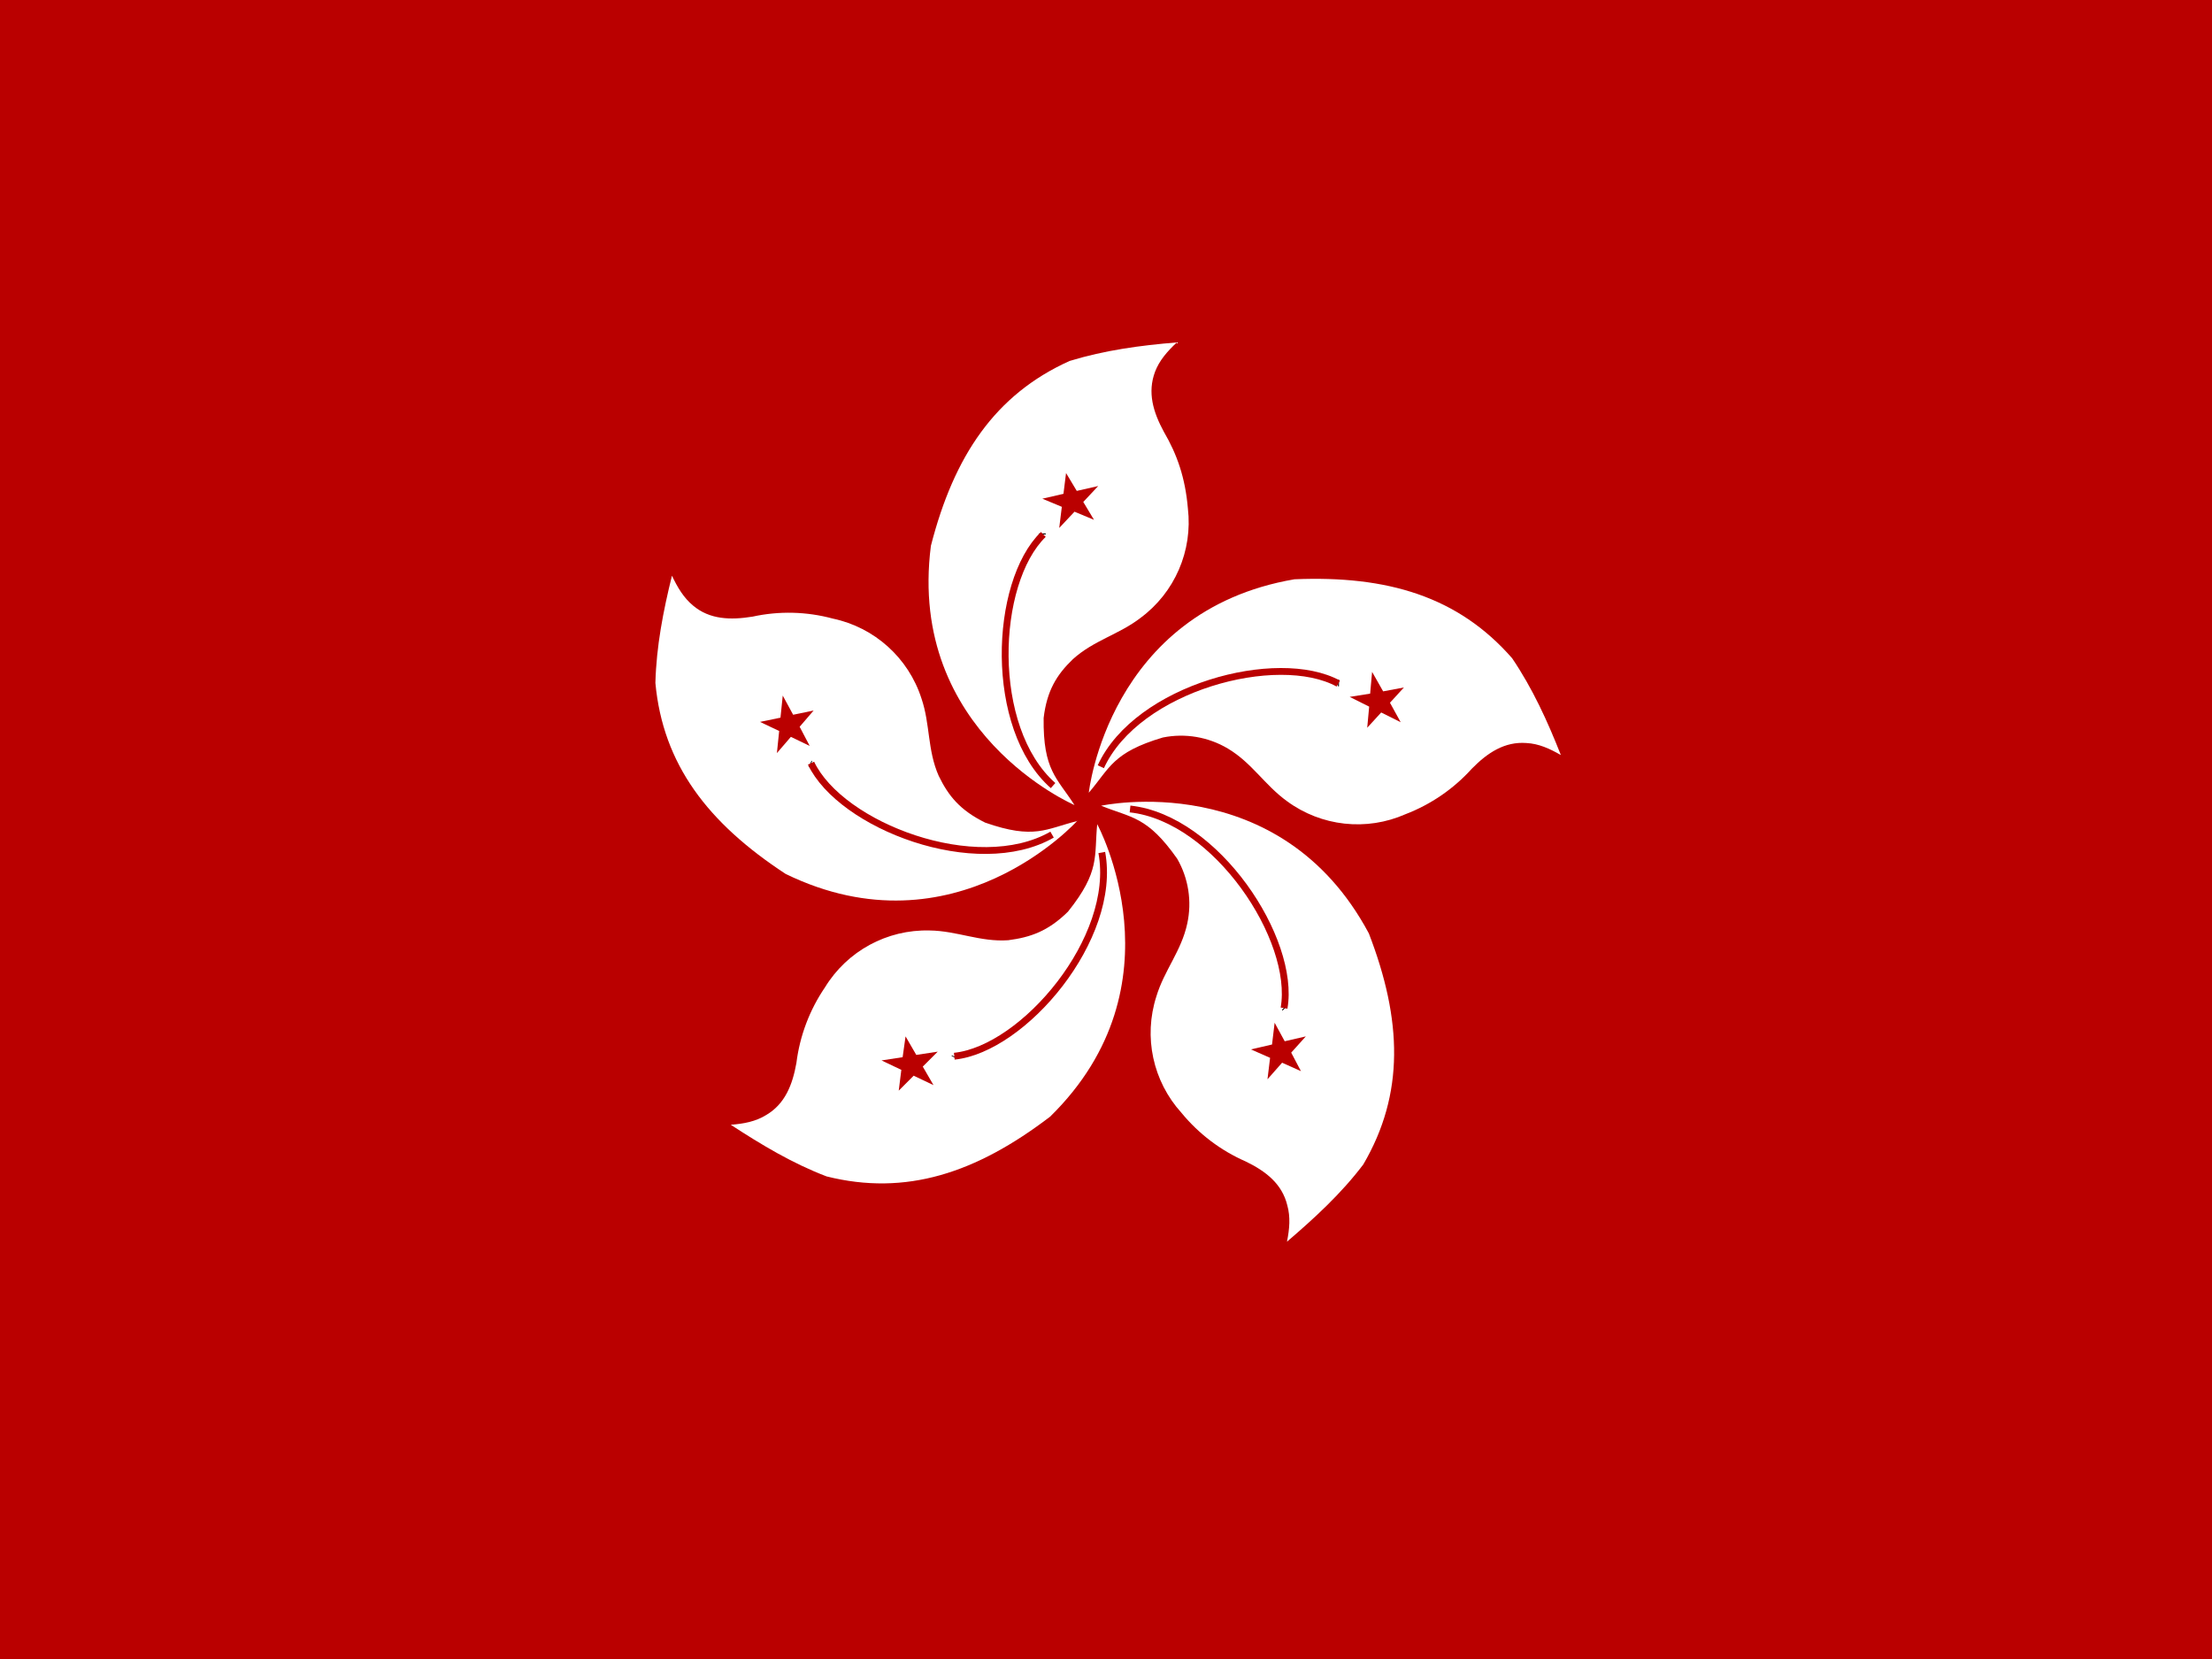
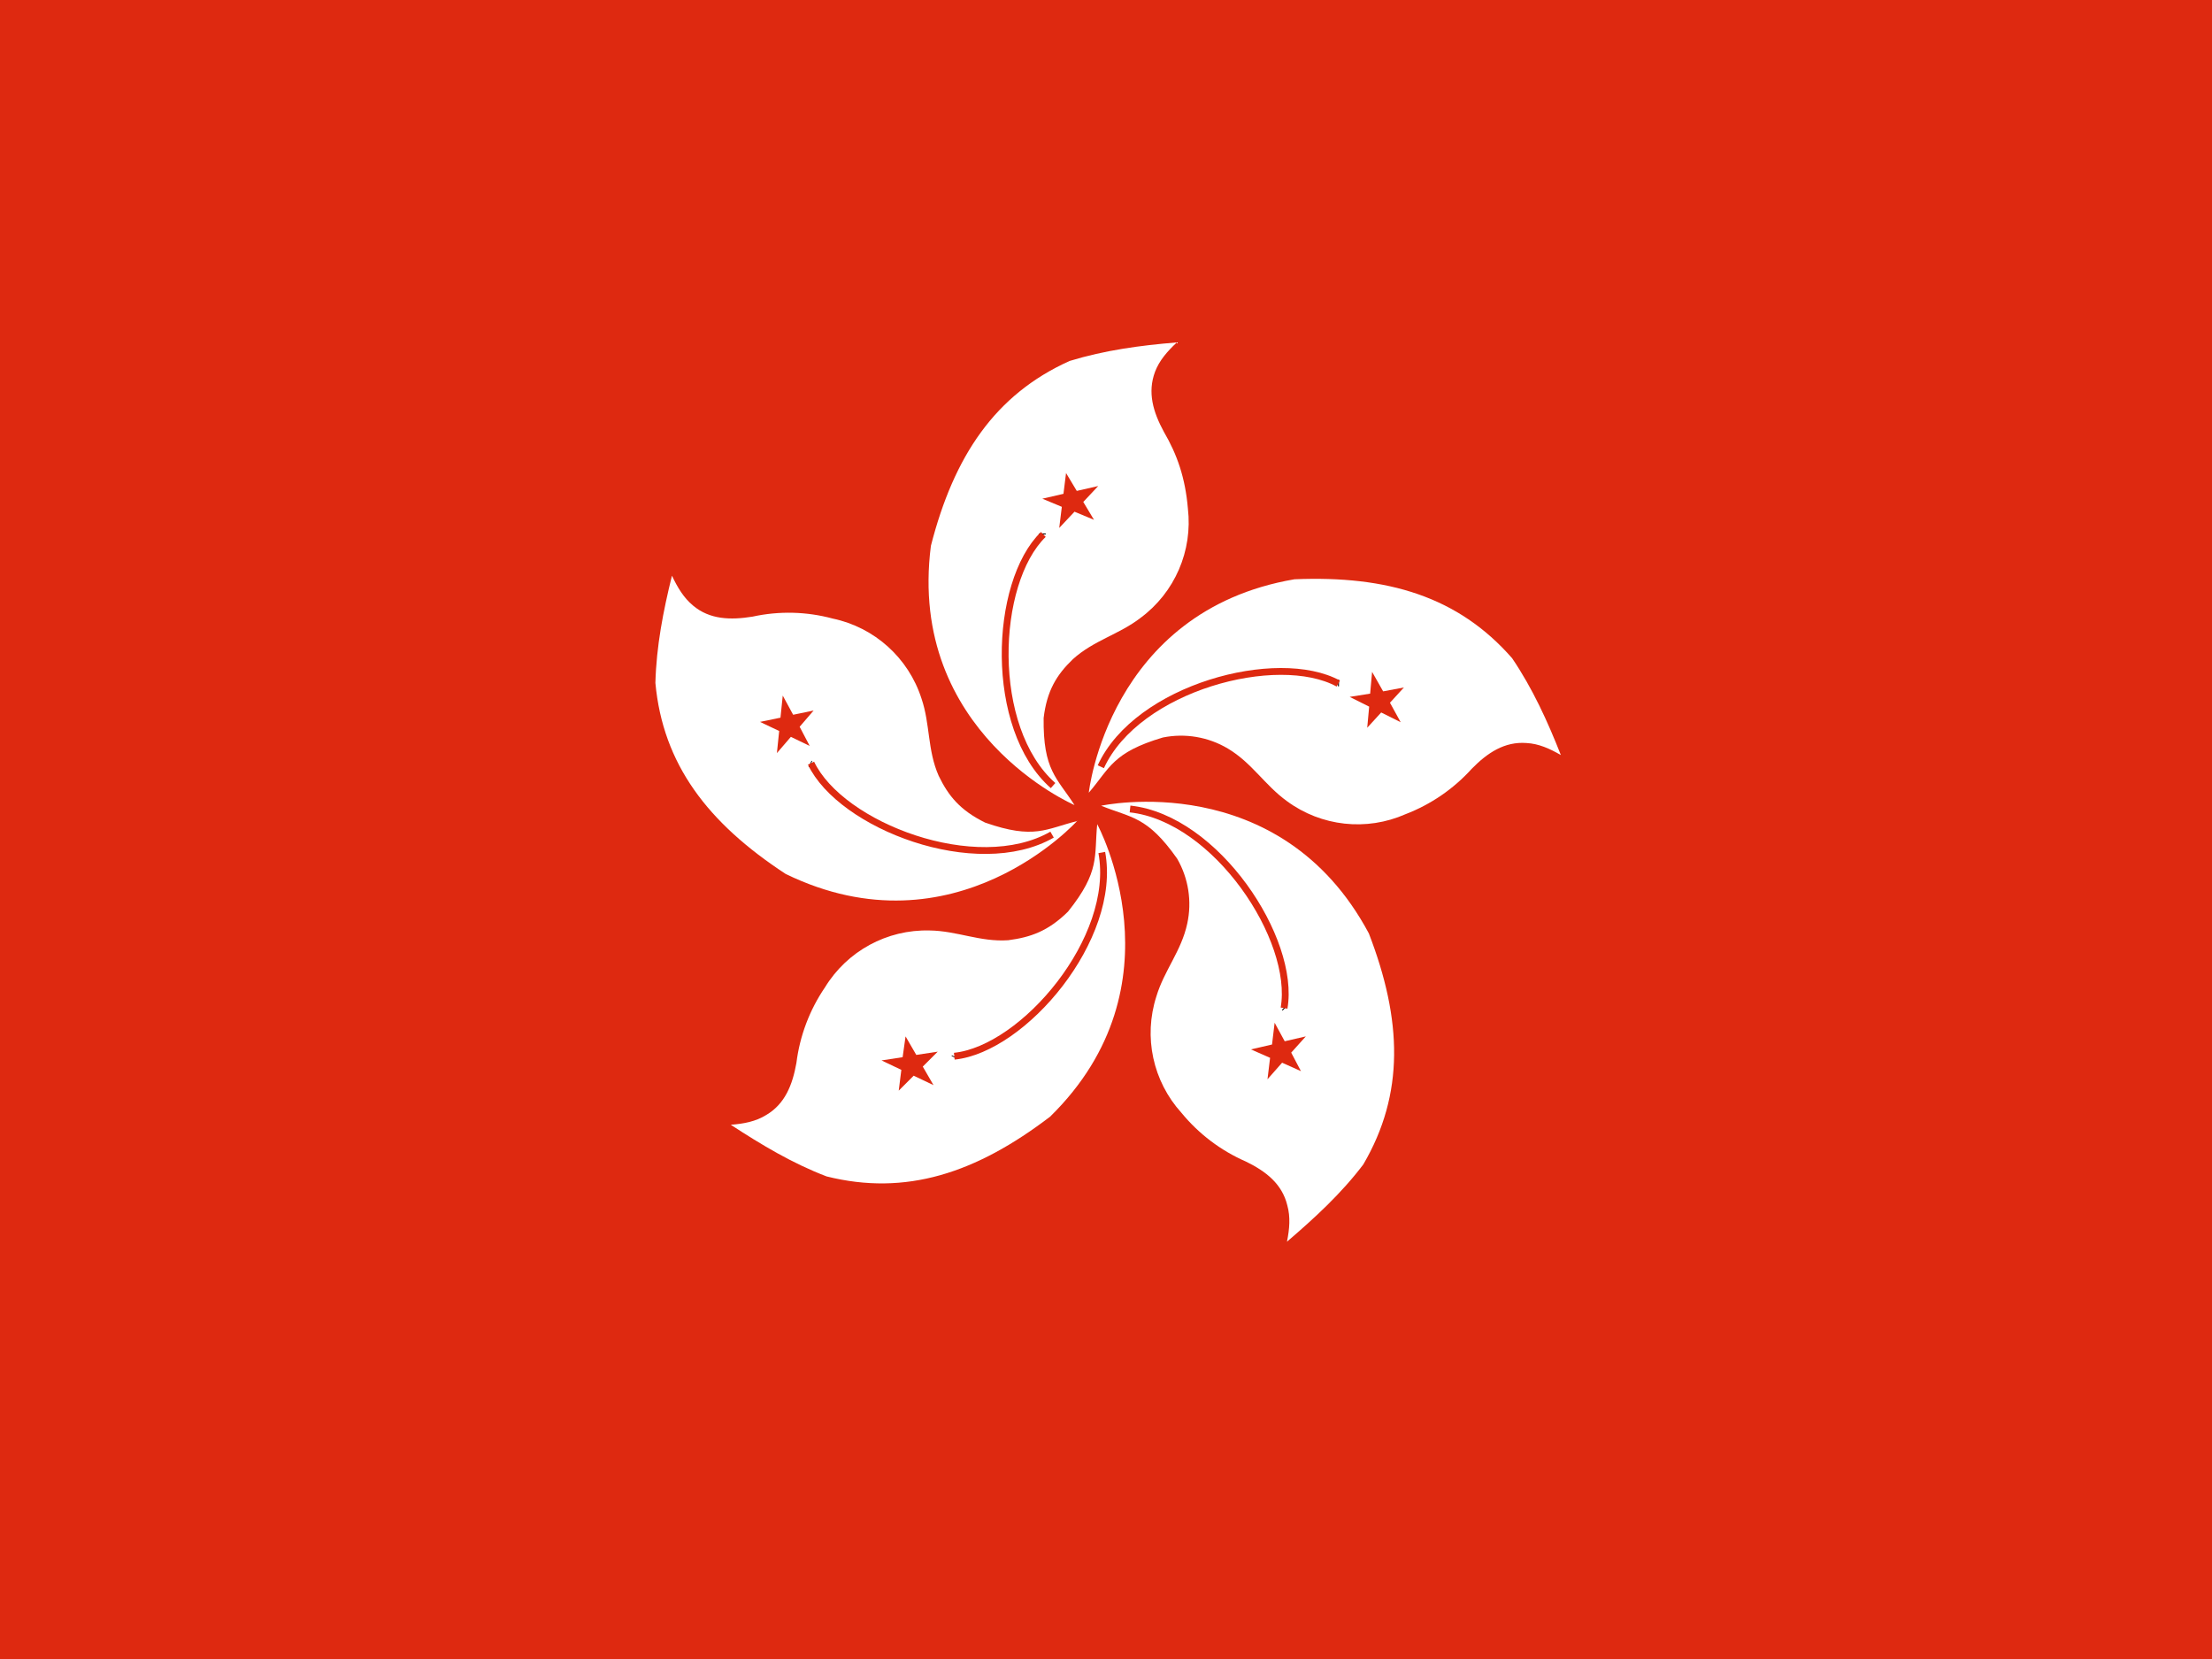
<svg xmlns="http://www.w3.org/2000/svg" id="flag-icon-css-hk" viewBox="0 0 640 480">
  <defs>
    <clipPath id="hk-a">
      <path fill-opacity=".7" d="M-89 0h682.6v512H-89z" />
    </clipPath>
  </defs>
  <g clip-path="url(#hk-a)" transform="translate(83.5) scale(.94)">
-     <path fill="#ba0000" fill-rule="evenodd" d="M618 512h-731.4V0H618z" />
+     <path fill="#DE2910" fill-rule="evenodd" d="M618 512h-731.4V0H618z" />
    <path fill="#fff" fill-rule="evenodd" d="M241.9 247.8s-51.6-22.2-44.2-79.8c7.1-27.7 19.8-46.6 42.7-56.9 10.8-3.3 21.8-4.8 33-5.7-3 2.8-5.4 5.6-6.7 9-2.4 6.4-.6 12.4 2.7 18.5 4.1 7 6.6 14.2 7.4 23.6a36.6 36.6 0 01-14.6 33.7c-6.6 5.1-14.4 6.9-20.8 12.7-5 4.8-8 9.7-9 18.1-.2 16.1 4.1 18.4 9.5 26.8z" />
-     <path fill="#ba0000" fill-rule="evenodd" stroke="#000" stroke-width="2.1" d="M232 164.5v-.3" />
-     <path fill="none" stroke="#ba0000" stroke-width="2.1" d="M235.3 241.8c-20-17.7-18.3-62.4-3-77.3" />
-     <path fill="#ba0000" fill-rule="evenodd" d="M244.6 154.5l3.3 5.5-6-2.5-4.7 5 .8-6.5-6-2.5 6.5-1.5.8-6.4 3.3 5.5 6.6-1.5" />
+     <path fill="#DE2910" fill-rule="evenodd" stroke="#000" stroke-width="2.1" d="M232 164.5v-.3" />
+     <path fill="none" stroke="#DE2910" stroke-width="2.1" d="M235.3 241.8c-20-17.7-18.3-62.4-3-77.3" />
+     <path fill="#DE2910" fill-rule="evenodd" d="M244.6 154.5l3.3 5.5-6-2.5-4.7 5 .8-6.5-6-2.5 6.5-1.5.8-6.4 3.3 5.5 6.6-1.5" />
    <path fill="#fff" fill-rule="evenodd" d="M246.3 244s6-55.9 63.3-65.7c28.6-1.2 50.4 5.3 67 24.3 6.3 9.3 10.9 19.4 15 29.8-3.5-2-6.8-3.5-10.6-3.7-6.7-.5-12 3-16.8 7.9a53.2 53.2 0 01-20.4 14 36.6 36.6 0 01-36.5-4c-6.8-4.9-10.8-11.8-18.2-16.2a28.2 28.2 0 00-20-3.4c-15.5 4.6-16.3 9.4-22.8 17z" />
-     <path fill="#ba0000" fill-rule="evenodd" stroke="#000" stroke-width="2.1" d="M323 210.2h.3" />
-     <path fill="none" stroke="#ba0000" stroke-width="2.1" d="M250 236c11.2-24.4 54.4-35.8 73.1-25.6" />
-     <path fill="#ba0000" fill-rule="evenodd" d="M336.3 219.3L332 224l.6-6.5-6-3 6.3-1 .6-6.7 3.4 6 6.4-1.2-4.3 4.7 3.3 6" />
+     <path fill="#DE2910" fill-rule="evenodd" stroke="#000" stroke-width="2.1" d="M323 210.2h.3" />
+     <path fill="none" stroke="#DE2910" stroke-width="2.1" d="M250 236c11.2-24.4 54.4-35.8 73.1-25.6" />
+     <path fill="#DE2910" fill-rule="evenodd" d="M336.3 219.3L332 224l.6-6.5-6-3 6.3-1 .6-6.7 3.4 6 6.4-1.2-4.3 4.7 3.3 6" />
    <path fill="#fff" fill-rule="evenodd" d="M250.1 248s55-12 82.4 39.3c10.3 26.7 11 49.4-1.7 71.1-6.8 9-15 16.5-23.5 23.8.8-4 1.1-7.6.1-11.2-1.6-6.6-6.6-10.5-12.8-13.5a53.1 53.1 0 01-19.8-15 36.6 36.6 0 01-7.7-35.8c2.4-8 7.7-14 9.5-22.4a28 28 0 00-3.1-20c-9.3-13.2-14.1-12.5-23.4-16.3z" />
-     <path fill="#ba0000" fill-rule="evenodd" stroke="#000" stroke-width="2.1" d="M306.5 310.1l.2.2" />
-     <path fill="none" stroke="#ba0000" stroke-width="2.1" d="M259 249c26.6 2.9 51.1 40.2 47.4 61.3" />
-     <path fill="#ba0000" fill-rule="evenodd" d="M302.1 325.6l-5.9-2.6 6.5-1.5.8-6.7 3.1 5.7 6.5-1.5-4.5 5 3 5.7-5.8-2.6-4.5 5.1" />
+     <path fill="#DE2910" fill-rule="evenodd" stroke="#000" stroke-width="2.1" d="M306.5 310.1l.2.2" />
+     <path fill="none" stroke="#DE2910" stroke-width="2.1" d="M259 249c26.6 2.9 51.1 40.2 47.4 61.3" />
+     <path fill="#DE2910" fill-rule="evenodd" d="M302.1 325.6l-5.9-2.6 6.5-1.5.8-6.7 3.1 5.7 6.5-1.5-4.5 5 3 5.7-5.8-2.6-4.5 5.1" />
    <path fill="#fff" fill-rule="evenodd" d="M248.9 253.7s26.9 49.4-14.5 90c-22.8 17.4-44.4 24.5-68.8 18.4-10.5-4-20-9.7-29.5-15.9 4-.3 7.7-1 10.9-3 5.8-3.4 8.1-9.3 9.3-16a53 53 0 018.8-23.3 36.6 36.6 0 0132.2-17.5c8.4.1 15.6 3.6 24.2 3 6.9-.9 12.3-2.8 18.4-8.8 10-12.5 8-17 9-27z" />
-     <path fill="#ba0000" fill-rule="evenodd" stroke="#000" stroke-width="2.1" d="M205.1 325.3l-.1.2" />
-     <path fill="none" stroke="#ba0000" stroke-width="2.1" d="M250.3 262.4c4.9 26.4-24.1 60.5-45.4 62.7" />
-     <path fill="#ba0000" fill-rule="evenodd" d="M189 325.4l.9-6.4 3.3 5.7 6.6-1-4.6 4.6 3.3 5.7-6.1-2.9-4.6 4.6.8-6.4-6.1-2.9" />
+     <path fill="#DE2910" fill-rule="evenodd" stroke="#000" stroke-width="2.1" d="M205.1 325.3l-.1.2" />
+     <path fill="none" stroke="#DE2910" stroke-width="2.1" d="M250.3 262.4c4.9 26.4-24.1 60.5-45.4 62.7" />
+     <path fill="#DE2910" fill-rule="evenodd" d="M189 325.4l.9-6.4 3.3 5.7 6.6-1-4.6 4.6 3.3 5.7-6.1-2.9-4.6 4.6.8-6.4-6.1-2.9" />
    <path fill="#fff" fill-rule="evenodd" d="M242.8 252.6S205.2 294.4 153 269c-24-15.7-37.8-33.8-40.1-58.8.3-11.3 2.4-22.1 5.1-33 1.7 3.6 3.6 6.8 6.5 9.2 5.1 4.3 11.5 4.5 18.3 3.4a52 52 0 0124.7.6 36.6 36.6 0 0127.3 24.6c2.7 7.9 1.8 15.9 5.3 23.8 3 6.2 6.6 10.6 14.3 14.4 15.2 5.3 18.7 1.9 28.4-.5z" />
-     <path fill="#ba0000" fill-rule="evenodd" stroke="#000" stroke-width="2.1" d="M160.7 235.2l-.2-.1" />
-     <path fill="none" stroke="#ba0000" stroke-width="2.1" d="M235 256.9c-23.2 13.3-65-2.7-74.2-22" />
-     <path fill="#ba0000" fill-rule="evenodd" d="M155.3 220l6.3-1.3-4.3 5 3.1 5.9-5.8-2.8-4.3 5 .7-6.8-5.9-2.8 6.3-1.3.7-6.8" />
+     <path fill="#DE2910" fill-rule="evenodd" stroke="#000" stroke-width="2.1" d="M160.7 235.2l-.2-.1" />
+     <path fill="none" stroke="#DE2910" stroke-width="2.1" d="M235 256.9c-23.2 13.3-65-2.7-74.2-22" />
+     <path fill="#DE2910" fill-rule="evenodd" d="M155.3 220l6.3-1.3-4.3 5 3.1 5.9-5.8-2.8-4.3 5 .7-6.8-5.9-2.8 6.3-1.3.7-6.8" />
  </g>
</svg>
